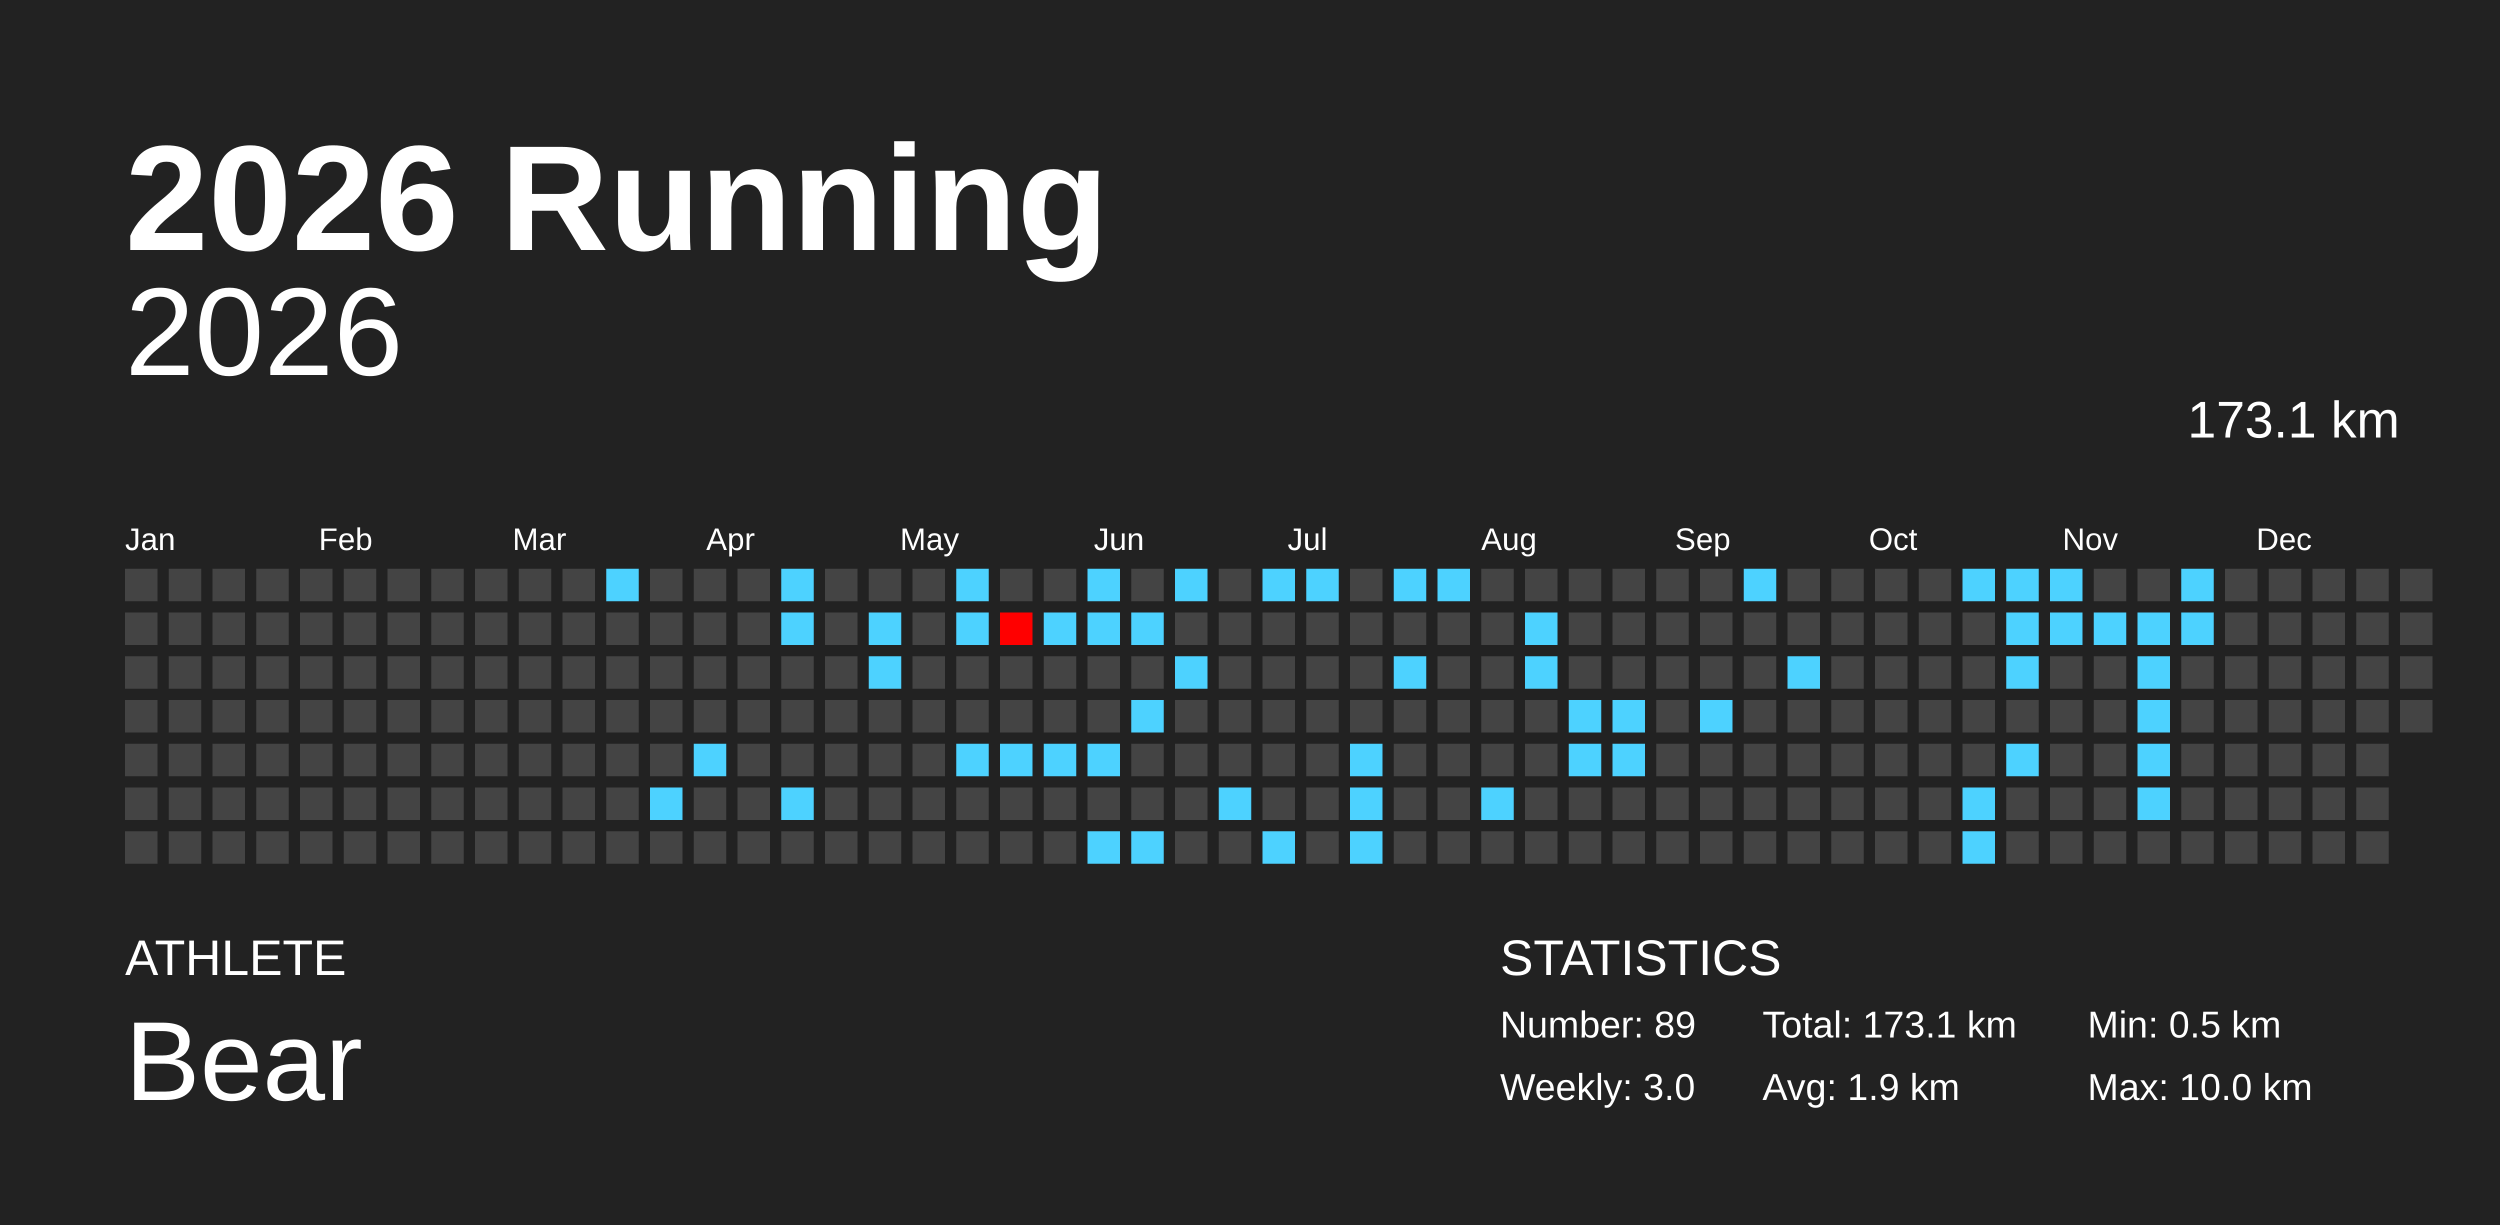
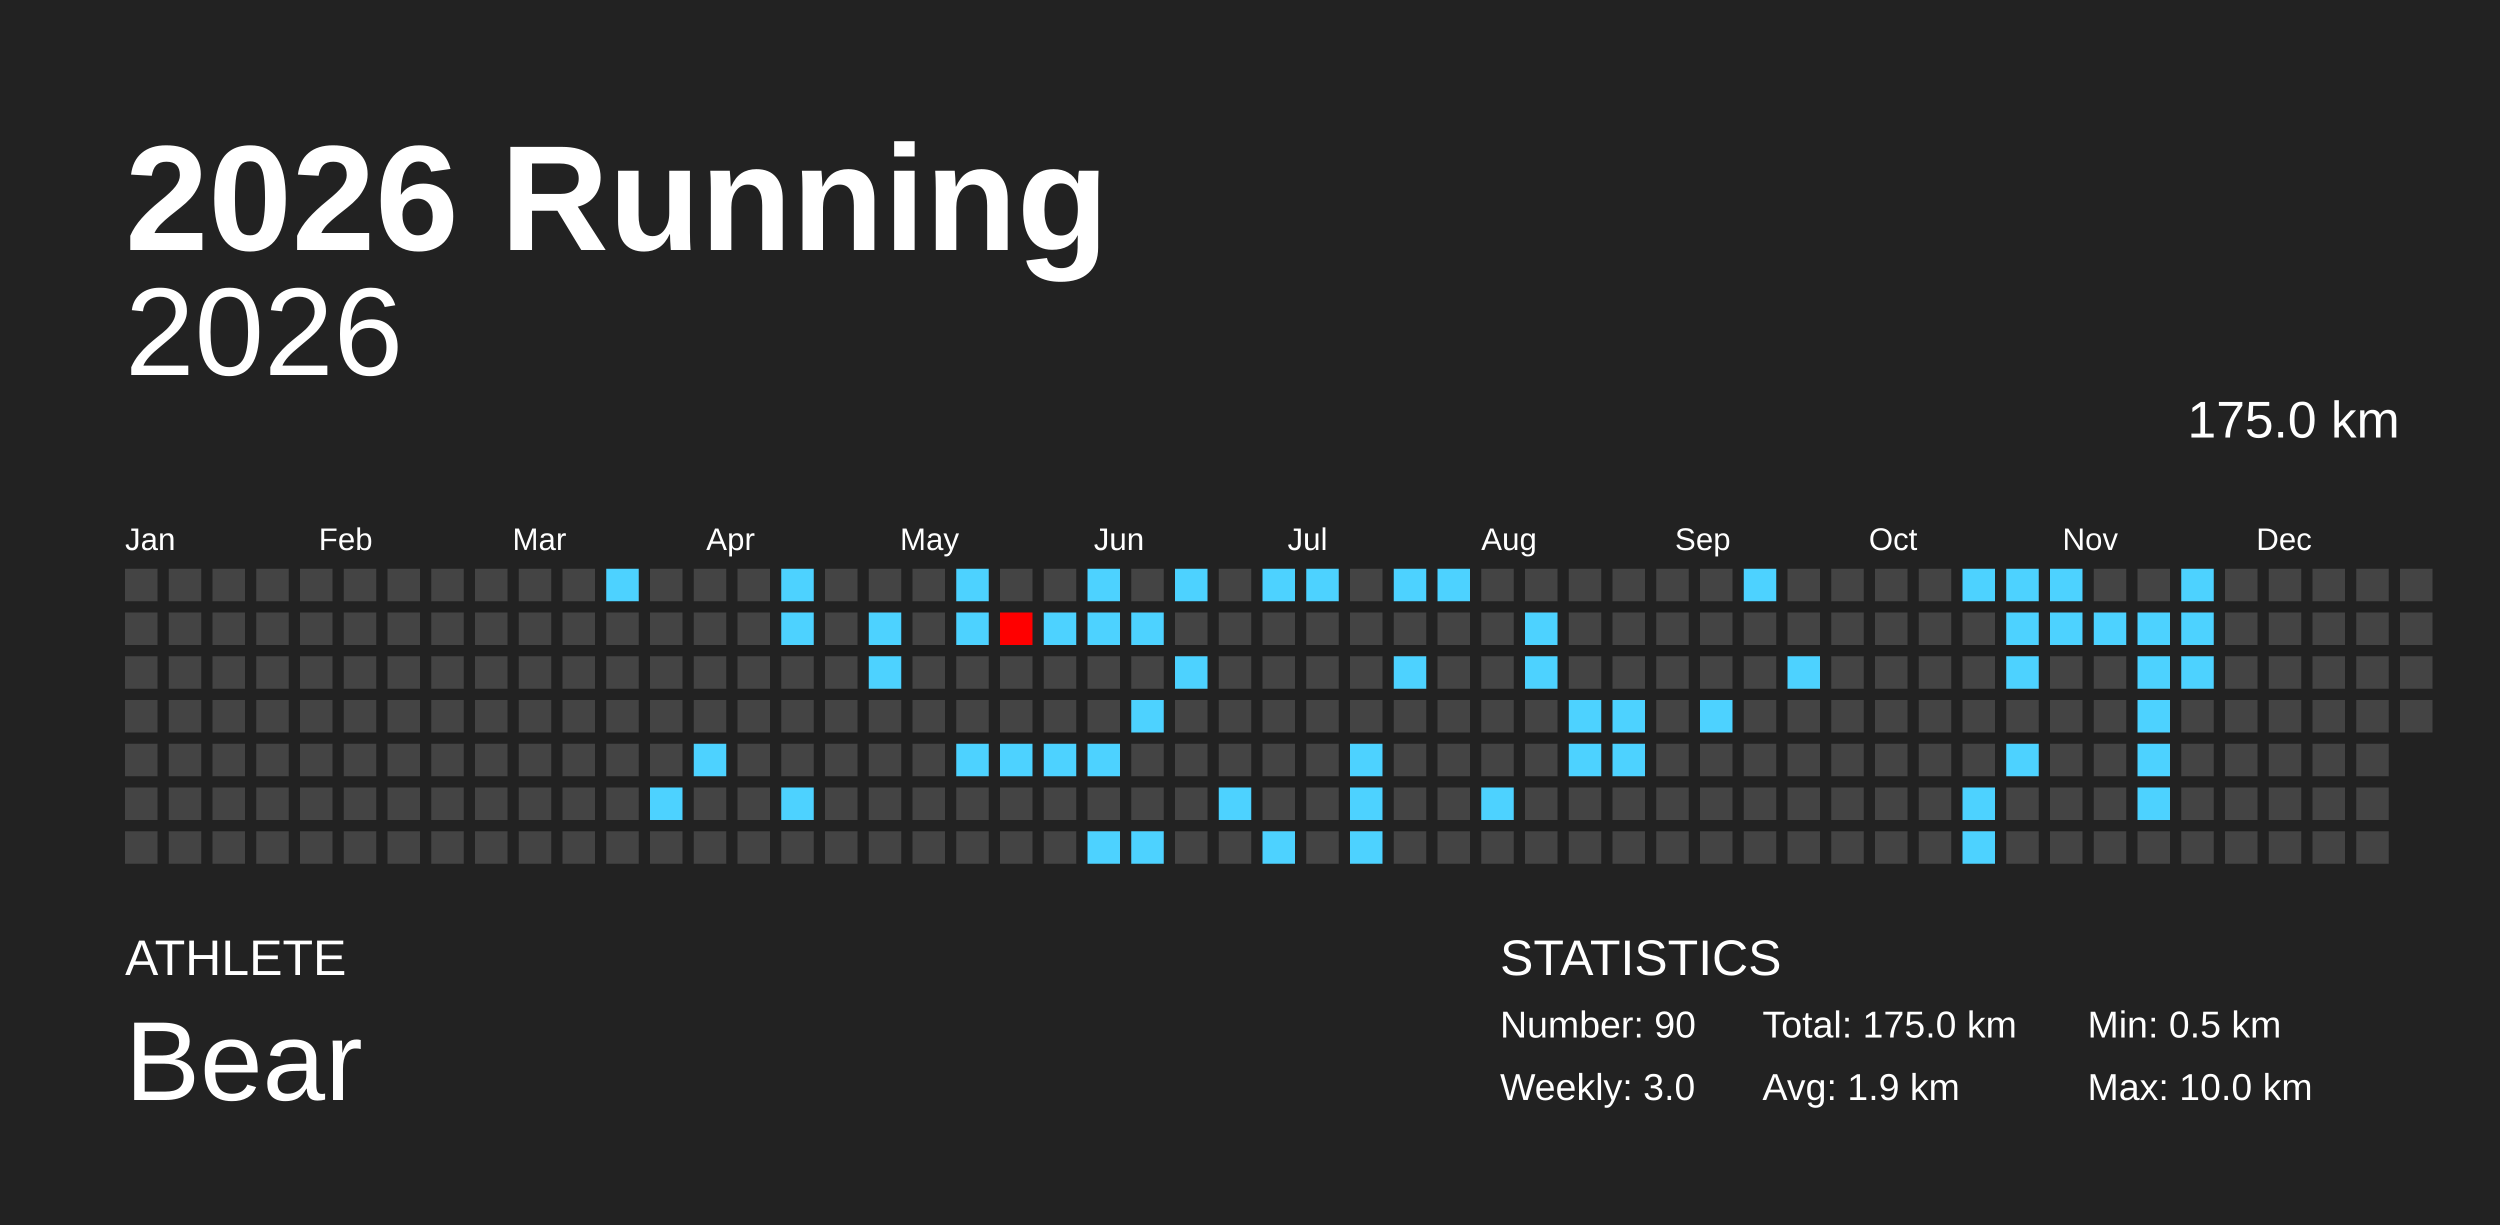
<svg xmlns="http://www.w3.org/2000/svg" baseProfile="full" height="98mm" version="1.1" viewBox="0,0,200,98" width="200mm">
  <defs />
  <rect fill="#222222" height="98" width="200" x="0" y="0" />
  <text fill="#FFFFFF" style="font-size:12px; font-family:Arial; font-weight:bold;" x="10" y="20">2026 Running</text>
  <text fill="#FFFFFF" style="font-size:4px; font-family:Arial" x="10" y="78">ATHLETE</text>
  <text fill="#FFFFFF" style="font-size:9px; font-family:Arial" x="10" y="88">Bear</text>
  <text fill="#FFFFFF" style="font-size:4px; font-family:Arial" x="120" y="78">STATISTICS</text>
-   <text fill="#FFFFFF" style="font-size:3px; font-family:Arial" x="120" y="83">Number: 89</text>
+   <text fill="#FFFFFF" style="font-size:3px; font-family:Arial" x="120" y="83">Number: 90</text>
  <text fill="#FFFFFF" style="font-size:3px; font-family:Arial" x="120" y="88">Weekly: 3.0</text>
-   <text fill="#FFFFFF" style="font-size:3px; font-family:Arial" x="141" y="83">Total: 173.1 km</text>
+   <text fill="#FFFFFF" style="font-size:3px; font-family:Arial" x="141" y="83">Total: 175.0 km</text>
  <text fill="#FFFFFF" style="font-size:3px; font-family:Arial" x="141" y="88">Avg: 1.9 km</text>
  <text fill="#FFFFFF" style="font-size:3px; font-family:Arial" x="167" y="83">Min: 0.5 km</text>
  <text fill="#FFFFFF" style="font-size:3px; font-family:Arial" x="167" y="88">Max: 10.0 km</text>
  <text alignment-baseline="hanging" fill="#FFFFFF" style="font-size:10.0px; font-family:Arial;" x="10" y="30">2026</text>
-   <text alignment-baseline="hanging" fill="#FFFFFF" style="font-size:4.125px; font-family:Arial;" x="175" y="35">173.1 km</text>
+   <text alignment-baseline="hanging" fill="#FFFFFF" style="font-size:4.125px; font-family:Arial;" x="175" y="35">175.0 km</text>
  <text fill="#FFFFFF" style="font-size:2.5px; font-family:Arial" x="10.0" y="44">Jan</text>
  <text fill="#FFFFFF" style="font-size:2.5px; font-family:Arial" x="25.5" y="44">Feb</text>
  <text fill="#FFFFFF" style="font-size:2.5px; font-family:Arial" x="41.0" y="44">Mar</text>
  <text fill="#FFFFFF" style="font-size:2.5px; font-family:Arial" x="56.5" y="44">Apr</text>
  <text fill="#FFFFFF" style="font-size:2.5px; font-family:Arial" x="72.0" y="44">May</text>
  <text fill="#FFFFFF" style="font-size:2.5px; font-family:Arial" x="87.5" y="44">Jun</text>
  <text fill="#FFFFFF" style="font-size:2.5px; font-family:Arial" x="103.0" y="44">Jul</text>
  <text fill="#FFFFFF" style="font-size:2.5px; font-family:Arial" x="118.5" y="44">Aug</text>
  <text fill="#FFFFFF" style="font-size:2.5px; font-family:Arial" x="134.0" y="44">Sep</text>
  <text fill="#FFFFFF" style="font-size:2.5px; font-family:Arial" x="149.5" y="44">Oct</text>
  <text fill="#FFFFFF" style="font-size:2.5px; font-family:Arial" x="165.0" y="44">Nov</text>
  <text fill="#FFFFFF" style="font-size:2.5px; font-family:Arial" x="180.5" y="44">Dec</text>
  <rect fill="#444444" height="2.6" width="2.6" x="10.0" y="45.5" />
  <rect fill="#444444" height="2.6" width="2.6" x="10.0" y="49.0" />
  <rect fill="#444444" height="2.6" width="2.6" x="10.0" y="52.5" />
  <rect fill="#444444" height="2.6" width="2.6" x="10.0" y="56.0" />
  <rect fill="#444444" height="2.6" width="2.6" x="10.0" y="59.5" />
  <rect fill="#444444" height="2.6" width="2.6" x="10.0" y="63.0" />
  <rect fill="#444444" height="2.6" width="2.6" x="10.0" y="66.5" />
  <rect fill="#444444" height="2.6" width="2.6" x="13.5" y="45.5" />
  <rect fill="#444444" height="2.6" width="2.6" x="13.5" y="49.0" />
  <rect fill="#444444" height="2.6" width="2.6" x="13.5" y="52.5" />
  <rect fill="#444444" height="2.6" width="2.6" x="13.5" y="56.0" />
  <rect fill="#444444" height="2.6" width="2.6" x="13.5" y="59.5" />
  <rect fill="#444444" height="2.6" width="2.6" x="13.5" y="63.0" />
  <rect fill="#444444" height="2.6" width="2.6" x="13.5" y="66.5" />
  <rect fill="#444444" height="2.6" width="2.6" x="17.0" y="45.5" />
  <rect fill="#444444" height="2.6" width="2.6" x="17.0" y="49.0" />
  <rect fill="#444444" height="2.6" width="2.6" x="17.0" y="52.5" />
  <rect fill="#444444" height="2.6" width="2.6" x="17.0" y="56.0" />
  <rect fill="#444444" height="2.6" width="2.6" x="17.0" y="59.5" />
  <rect fill="#444444" height="2.6" width="2.6" x="17.0" y="63.0" />
  <rect fill="#444444" height="2.6" width="2.6" x="17.0" y="66.5" />
  <rect fill="#444444" height="2.6" width="2.6" x="20.5" y="45.5" />
  <rect fill="#444444" height="2.6" width="2.6" x="20.5" y="49.0" />
  <rect fill="#444444" height="2.6" width="2.6" x="20.5" y="52.5" />
  <rect fill="#444444" height="2.6" width="2.6" x="20.5" y="56.0" />
  <rect fill="#444444" height="2.6" width="2.6" x="20.5" y="59.5" />
  <rect fill="#444444" height="2.6" width="2.6" x="20.5" y="63.0" />
  <rect fill="#444444" height="2.6" width="2.6" x="20.5" y="66.5" />
  <rect fill="#444444" height="2.6" width="2.6" x="24.0" y="45.5" />
  <rect fill="#444444" height="2.6" width="2.6" x="24.0" y="49.0" />
  <rect fill="#444444" height="2.6" width="2.6" x="24.0" y="52.5" />
  <rect fill="#444444" height="2.6" width="2.6" x="24.0" y="56.0" />
  <rect fill="#444444" height="2.6" width="2.6" x="24.0" y="59.5" />
  <rect fill="#444444" height="2.6" width="2.6" x="24.0" y="63.0" />
  <rect fill="#444444" height="2.6" width="2.6" x="24.0" y="66.5" />
  <rect fill="#444444" height="2.6" width="2.6" x="27.5" y="45.5" />
  <rect fill="#444444" height="2.6" width="2.6" x="27.5" y="49.0" />
  <rect fill="#444444" height="2.6" width="2.6" x="27.5" y="52.5" />
  <rect fill="#444444" height="2.6" width="2.6" x="27.5" y="56.0" />
  <rect fill="#444444" height="2.6" width="2.6" x="27.5" y="59.5" />
  <rect fill="#444444" height="2.6" width="2.6" x="27.5" y="63.0" />
  <rect fill="#444444" height="2.6" width="2.6" x="27.5" y="66.5" />
  <rect fill="#444444" height="2.6" width="2.6" x="31.0" y="45.5" />
  <rect fill="#444444" height="2.6" width="2.6" x="31.0" y="49.0" />
  <rect fill="#444444" height="2.6" width="2.6" x="31.0" y="52.5" />
  <rect fill="#444444" height="2.6" width="2.6" x="31.0" y="56.0" />
  <rect fill="#444444" height="2.6" width="2.6" x="31.0" y="59.5" />
  <rect fill="#444444" height="2.6" width="2.6" x="31.0" y="63.0" />
  <rect fill="#444444" height="2.6" width="2.6" x="31.0" y="66.5" />
  <rect fill="#444444" height="2.6" width="2.6" x="34.5" y="45.5" />
  <rect fill="#444444" height="2.6" width="2.6" x="34.5" y="49.0" />
  <rect fill="#444444" height="2.6" width="2.6" x="34.5" y="52.5" />
  <rect fill="#444444" height="2.6" width="2.6" x="34.5" y="56.0" />
  <rect fill="#444444" height="2.6" width="2.6" x="34.5" y="59.5" />
  <rect fill="#444444" height="2.6" width="2.6" x="34.5" y="63.0" />
  <rect fill="#444444" height="2.6" width="2.6" x="34.5" y="66.5" />
  <rect fill="#444444" height="2.6" width="2.6" x="38.0" y="45.5" />
  <rect fill="#444444" height="2.6" width="2.6" x="38.0" y="49.0" />
  <rect fill="#444444" height="2.6" width="2.6" x="38.0" y="52.5" />
  <rect fill="#444444" height="2.6" width="2.6" x="38.0" y="56.0" />
  <rect fill="#444444" height="2.6" width="2.6" x="38.0" y="59.5" />
  <rect fill="#444444" height="2.6" width="2.6" x="38.0" y="63.0" />
  <rect fill="#444444" height="2.6" width="2.6" x="38.0" y="66.5" />
  <rect fill="#444444" height="2.6" width="2.6" x="41.5" y="45.5" />
  <rect fill="#444444" height="2.6" width="2.6" x="41.5" y="49.0" />
  <rect fill="#444444" height="2.6" width="2.6" x="41.5" y="52.5" />
  <rect fill="#444444" height="2.6" width="2.6" x="41.5" y="56.0" />
  <rect fill="#444444" height="2.6" width="2.6" x="41.5" y="59.5" />
  <rect fill="#444444" height="2.6" width="2.6" x="41.5" y="63.0" />
  <rect fill="#444444" height="2.6" width="2.6" x="41.5" y="66.5" />
  <rect fill="#444444" height="2.6" width="2.6" x="45.0" y="45.5" />
  <rect fill="#444444" height="2.6" width="2.6" x="45.0" y="49.0" />
  <rect fill="#444444" height="2.6" width="2.6" x="45.0" y="52.5" />
  <rect fill="#444444" height="2.6" width="2.6" x="45.0" y="56.0" />
  <rect fill="#444444" height="2.6" width="2.6" x="45.0" y="59.5" />
  <rect fill="#444444" height="2.6" width="2.6" x="45.0" y="63.0" />
  <rect fill="#444444" height="2.6" width="2.6" x="45.0" y="66.5" />
  <rect fill="#4dd2ff" height="2.6" width="2.6" x="48.5" y="45.5" />
  <rect fill="#444444" height="2.6" width="2.6" x="48.5" y="49.0" />
  <rect fill="#444444" height="2.6" width="2.6" x="48.5" y="52.5" />
  <rect fill="#444444" height="2.6" width="2.6" x="48.5" y="56.0" />
  <rect fill="#444444" height="2.6" width="2.6" x="48.5" y="59.5" />
  <rect fill="#444444" height="2.6" width="2.6" x="48.5" y="63.0" />
  <rect fill="#444444" height="2.6" width="2.6" x="48.5" y="66.5" />
  <rect fill="#444444" height="2.6" width="2.6" x="52.0" y="45.5" />
  <rect fill="#444444" height="2.6" width="2.6" x="52.0" y="49.0" />
  <rect fill="#444444" height="2.6" width="2.6" x="52.0" y="52.5" />
  <rect fill="#444444" height="2.6" width="2.6" x="52.0" y="56.0" />
  <rect fill="#444444" height="2.6" width="2.6" x="52.0" y="59.5" />
  <rect fill="#4dd2ff" height="2.6" width="2.6" x="52.0" y="63.0" />
  <rect fill="#444444" height="2.6" width="2.6" x="52.0" y="66.5" />
  <rect fill="#444444" height="2.6" width="2.6" x="55.5" y="45.5" />
  <rect fill="#444444" height="2.6" width="2.6" x="55.5" y="49.0" />
  <rect fill="#444444" height="2.6" width="2.6" x="55.5" y="52.5" />
  <rect fill="#444444" height="2.6" width="2.6" x="55.5" y="56.0" />
  <rect fill="#4dd2ff" height="2.6" width="2.6" x="55.5" y="59.5" />
  <rect fill="#444444" height="2.6" width="2.6" x="55.5" y="63.0" />
  <rect fill="#444444" height="2.6" width="2.6" x="55.5" y="66.5" />
  <rect fill="#444444" height="2.6" width="2.6" x="59.0" y="45.5" />
  <rect fill="#444444" height="2.6" width="2.6" x="59.0" y="49.0" />
  <rect fill="#444444" height="2.6" width="2.6" x="59.0" y="52.5" />
  <rect fill="#444444" height="2.6" width="2.6" x="59.0" y="56.0" />
  <rect fill="#444444" height="2.6" width="2.6" x="59.0" y="59.5" />
  <rect fill="#444444" height="2.6" width="2.6" x="59.0" y="63.0" />
  <rect fill="#444444" height="2.6" width="2.6" x="59.0" y="66.5" />
  <rect fill="#4dd2ff" height="2.6" width="2.6" x="62.5" y="45.5" />
  <rect fill="#4dd2ff" height="2.6" width="2.6" x="62.5" y="49.0" />
  <rect fill="#444444" height="2.6" width="2.6" x="62.5" y="52.5" />
  <rect fill="#444444" height="2.6" width="2.6" x="62.5" y="56.0" />
  <rect fill="#444444" height="2.6" width="2.6" x="62.5" y="59.5" />
  <rect fill="#4dd2ff" height="2.6" width="2.6" x="62.5" y="63.0" />
  <rect fill="#444444" height="2.6" width="2.6" x="62.5" y="66.5" />
  <rect fill="#444444" height="2.6" width="2.6" x="66.0" y="45.5" />
  <rect fill="#444444" height="2.6" width="2.6" x="66.0" y="49.0" />
  <rect fill="#444444" height="2.6" width="2.6" x="66.0" y="52.5" />
  <rect fill="#444444" height="2.6" width="2.6" x="66.0" y="56.0" />
  <rect fill="#444444" height="2.6" width="2.6" x="66.0" y="59.5" />
  <rect fill="#444444" height="2.6" width="2.6" x="66.0" y="63.0" />
  <rect fill="#444444" height="2.6" width="2.6" x="66.0" y="66.5" />
  <rect fill="#444444" height="2.6" width="2.6" x="69.5" y="45.5" />
  <rect fill="#4dd2ff" height="2.6" width="2.6" x="69.5" y="49.0" />
  <rect fill="#4dd2ff" height="2.6" width="2.6" x="69.5" y="52.5" />
  <rect fill="#444444" height="2.6" width="2.6" x="69.5" y="56.0" />
  <rect fill="#444444" height="2.6" width="2.6" x="69.5" y="59.5" />
  <rect fill="#444444" height="2.6" width="2.6" x="69.5" y="63.0" />
  <rect fill="#444444" height="2.6" width="2.6" x="69.5" y="66.5" />
  <rect fill="#444444" height="2.6" width="2.6" x="73.0" y="45.5" />
  <rect fill="#444444" height="2.6" width="2.6" x="73.0" y="49.0" />
  <rect fill="#444444" height="2.6" width="2.6" x="73.0" y="52.5" />
  <rect fill="#444444" height="2.6" width="2.6" x="73.0" y="56.0" />
  <rect fill="#444444" height="2.6" width="2.6" x="73.0" y="59.5" />
  <rect fill="#444444" height="2.6" width="2.6" x="73.0" y="63.0" />
  <rect fill="#444444" height="2.6" width="2.6" x="73.0" y="66.5" />
  <rect fill="#4dd2ff" height="2.6" width="2.6" x="76.5" y="45.5" />
  <rect fill="#4dd2ff" height="2.6" width="2.6" x="76.5" y="49.0" />
  <rect fill="#444444" height="2.6" width="2.6" x="76.5" y="52.5" />
  <rect fill="#444444" height="2.6" width="2.6" x="76.5" y="56.0" />
  <rect fill="#4dd2ff" height="2.6" width="2.6" x="76.5" y="59.5" />
  <rect fill="#444444" height="2.6" width="2.6" x="76.5" y="63.0" />
  <rect fill="#444444" height="2.6" width="2.6" x="76.5" y="66.5" />
  <rect fill="#444444" height="2.6" width="2.6" x="80.0" y="45.5" />
  <rect fill="#ff0000" height="2.6" width="2.6" x="80.0" y="49.0" />
  <rect fill="#444444" height="2.6" width="2.6" x="80.0" y="52.5" />
  <rect fill="#444444" height="2.6" width="2.6" x="80.0" y="56.0" />
  <rect fill="#4dd2ff" height="2.6" width="2.6" x="80.0" y="59.5" />
  <rect fill="#444444" height="2.6" width="2.6" x="80.0" y="63.0" />
  <rect fill="#444444" height="2.6" width="2.6" x="80.0" y="66.5" />
  <rect fill="#444444" height="2.6" width="2.6" x="83.5" y="45.5" />
  <rect fill="#4dd2ff" height="2.6" width="2.6" x="83.5" y="49.0" />
  <rect fill="#444444" height="2.6" width="2.6" x="83.5" y="52.5" />
  <rect fill="#444444" height="2.6" width="2.6" x="83.5" y="56.0" />
  <rect fill="#4dd2ff" height="2.6" width="2.6" x="83.5" y="59.5" />
  <rect fill="#444444" height="2.6" width="2.6" x="83.5" y="63.0" />
  <rect fill="#444444" height="2.6" width="2.6" x="83.5" y="66.5" />
  <rect fill="#4dd2ff" height="2.6" width="2.6" x="87.0" y="45.5" />
  <rect fill="#4dd2ff" height="2.6" width="2.6" x="87.0" y="49.0" />
  <rect fill="#444444" height="2.6" width="2.6" x="87.0" y="52.5" />
  <rect fill="#444444" height="2.6" width="2.6" x="87.0" y="56.0" />
  <rect fill="#4dd2ff" height="2.6" width="2.6" x="87.0" y="59.5" />
  <rect fill="#444444" height="2.6" width="2.6" x="87.0" y="63.0" />
  <rect fill="#4dd2ff" height="2.6" width="2.6" x="87.0" y="66.5" />
  <rect fill="#444444" height="2.6" width="2.6" x="90.5" y="45.5" />
  <rect fill="#4dd2ff" height="2.6" width="2.6" x="90.5" y="49.0" />
  <rect fill="#444444" height="2.6" width="2.6" x="90.5" y="52.5" />
  <rect fill="#4dd2ff" height="2.6" width="2.6" x="90.5" y="56.0" />
  <rect fill="#444444" height="2.6" width="2.6" x="90.5" y="59.5" />
  <rect fill="#444444" height="2.6" width="2.6" x="90.5" y="63.0" />
  <rect fill="#4dd2ff" height="2.6" width="2.6" x="90.5" y="66.5" />
  <rect fill="#4dd2ff" height="2.6" width="2.6" x="94.0" y="45.5" />
  <rect fill="#444444" height="2.6" width="2.6" x="94.0" y="49.0" />
  <rect fill="#4dd2ff" height="2.6" width="2.6" x="94.0" y="52.5" />
  <rect fill="#444444" height="2.6" width="2.6" x="94.0" y="56.0" />
  <rect fill="#444444" height="2.6" width="2.6" x="94.0" y="59.5" />
  <rect fill="#444444" height="2.6" width="2.6" x="94.0" y="63.0" />
  <rect fill="#444444" height="2.6" width="2.6" x="94.0" y="66.5" />
  <rect fill="#444444" height="2.6" width="2.6" x="97.5" y="45.5" />
  <rect fill="#444444" height="2.6" width="2.6" x="97.5" y="49.0" />
  <rect fill="#444444" height="2.6" width="2.6" x="97.5" y="52.5" />
  <rect fill="#444444" height="2.6" width="2.6" x="97.5" y="56.0" />
  <rect fill="#444444" height="2.6" width="2.6" x="97.5" y="59.5" />
  <rect fill="#4dd2ff" height="2.6" width="2.6" x="97.5" y="63.0" />
  <rect fill="#444444" height="2.6" width="2.6" x="97.5" y="66.5" />
  <rect fill="#4dd2ff" height="2.6" width="2.6" x="101.0" y="45.5" />
  <rect fill="#444444" height="2.6" width="2.6" x="101.0" y="49.0" />
  <rect fill="#444444" height="2.6" width="2.6" x="101.0" y="52.5" />
  <rect fill="#444444" height="2.6" width="2.6" x="101.0" y="56.0" />
  <rect fill="#444444" height="2.6" width="2.6" x="101.0" y="59.5" />
  <rect fill="#444444" height="2.6" width="2.6" x="101.0" y="63.0" />
  <rect fill="#4dd2ff" height="2.6" width="2.6" x="101.0" y="66.5" />
  <rect fill="#4dd2ff" height="2.6" width="2.6" x="104.5" y="45.5" />
  <rect fill="#444444" height="2.6" width="2.6" x="104.5" y="49.0" />
  <rect fill="#444444" height="2.6" width="2.6" x="104.5" y="52.5" />
  <rect fill="#444444" height="2.6" width="2.6" x="104.5" y="56.0" />
  <rect fill="#444444" height="2.6" width="2.6" x="104.5" y="59.5" />
  <rect fill="#444444" height="2.6" width="2.6" x="104.5" y="63.0" />
  <rect fill="#444444" height="2.6" width="2.6" x="104.5" y="66.5" />
  <rect fill="#444444" height="2.6" width="2.6" x="108.0" y="45.5" />
  <rect fill="#444444" height="2.6" width="2.6" x="108.0" y="49.0" />
  <rect fill="#444444" height="2.6" width="2.6" x="108.0" y="52.5" />
  <rect fill="#444444" height="2.6" width="2.6" x="108.0" y="56.0" />
  <rect fill="#4dd2ff" height="2.6" width="2.6" x="108.0" y="59.5" />
  <rect fill="#4dd2ff" height="2.6" width="2.6" x="108.0" y="63.0" />
  <rect fill="#4dd2ff" height="2.6" width="2.6" x="108.0" y="66.5" />
  <rect fill="#4dd2ff" height="2.6" width="2.6" x="111.5" y="45.5" />
  <rect fill="#444444" height="2.6" width="2.6" x="111.5" y="49.0" />
  <rect fill="#4dd2ff" height="2.6" width="2.6" x="111.5" y="52.5" />
  <rect fill="#444444" height="2.6" width="2.6" x="111.5" y="56.0" />
  <rect fill="#444444" height="2.6" width="2.6" x="111.5" y="59.5" />
  <rect fill="#444444" height="2.6" width="2.6" x="111.5" y="63.0" />
  <rect fill="#444444" height="2.6" width="2.6" x="111.5" y="66.5" />
  <rect fill="#4dd2ff" height="2.6" width="2.6" x="115.0" y="45.5" />
  <rect fill="#444444" height="2.6" width="2.6" x="115.0" y="49.0" />
  <rect fill="#444444" height="2.6" width="2.6" x="115.0" y="52.5" />
  <rect fill="#444444" height="2.6" width="2.6" x="115.0" y="56.0" />
  <rect fill="#444444" height="2.6" width="2.6" x="115.0" y="59.5" />
  <rect fill="#444444" height="2.6" width="2.6" x="115.0" y="63.0" />
  <rect fill="#444444" height="2.6" width="2.6" x="115.0" y="66.5" />
  <rect fill="#444444" height="2.6" width="2.6" x="118.5" y="45.5" />
  <rect fill="#444444" height="2.6" width="2.6" x="118.5" y="49.0" />
  <rect fill="#444444" height="2.6" width="2.6" x="118.5" y="52.5" />
  <rect fill="#444444" height="2.6" width="2.6" x="118.5" y="56.0" />
  <rect fill="#444444" height="2.6" width="2.6" x="118.5" y="59.5" />
  <rect fill="#4dd2ff" height="2.6" width="2.6" x="118.5" y="63.0" />
  <rect fill="#444444" height="2.6" width="2.6" x="118.5" y="66.5" />
  <rect fill="#444444" height="2.6" width="2.6" x="122.0" y="45.5" />
  <rect fill="#4dd2ff" height="2.6" width="2.6" x="122.0" y="49.0" />
  <rect fill="#4dd2ff" height="2.6" width="2.6" x="122.0" y="52.5" />
  <rect fill="#444444" height="2.6" width="2.6" x="122.0" y="56.0" />
  <rect fill="#444444" height="2.6" width="2.6" x="122.0" y="59.5" />
  <rect fill="#444444" height="2.6" width="2.6" x="122.0" y="63.0" />
  <rect fill="#444444" height="2.6" width="2.6" x="122.0" y="66.5" />
  <rect fill="#444444" height="2.6" width="2.6" x="125.5" y="45.5" />
  <rect fill="#444444" height="2.6" width="2.6" x="125.5" y="49.0" />
  <rect fill="#444444" height="2.6" width="2.6" x="125.5" y="52.5" />
  <rect fill="#4dd2ff" height="2.6" width="2.6" x="125.5" y="56.0" />
  <rect fill="#4dd2ff" height="2.6" width="2.6" x="125.5" y="59.5" />
  <rect fill="#444444" height="2.6" width="2.6" x="125.5" y="63.0" />
  <rect fill="#444444" height="2.6" width="2.6" x="125.5" y="66.5" />
  <rect fill="#444444" height="2.6" width="2.6" x="129.0" y="45.5" />
  <rect fill="#444444" height="2.6" width="2.6" x="129.0" y="49.0" />
  <rect fill="#444444" height="2.6" width="2.6" x="129.0" y="52.5" />
  <rect fill="#4dd2ff" height="2.6" width="2.6" x="129.0" y="56.0" />
  <rect fill="#4dd2ff" height="2.6" width="2.6" x="129.0" y="59.5" />
  <rect fill="#444444" height="2.6" width="2.6" x="129.0" y="63.0" />
  <rect fill="#444444" height="2.6" width="2.6" x="129.0" y="66.5" />
  <rect fill="#444444" height="2.6" width="2.6" x="132.5" y="45.5" />
  <rect fill="#444444" height="2.6" width="2.6" x="132.5" y="49.0" />
  <rect fill="#444444" height="2.6" width="2.6" x="132.5" y="52.5" />
  <rect fill="#444444" height="2.6" width="2.6" x="132.5" y="56.0" />
  <rect fill="#444444" height="2.6" width="2.6" x="132.5" y="59.5" />
  <rect fill="#444444" height="2.6" width="2.6" x="132.5" y="63.0" />
  <rect fill="#444444" height="2.6" width="2.6" x="132.5" y="66.5" />
  <rect fill="#444444" height="2.6" width="2.6" x="136.0" y="45.5" />
  <rect fill="#444444" height="2.6" width="2.6" x="136.0" y="49.0" />
  <rect fill="#444444" height="2.6" width="2.6" x="136.0" y="52.5" />
  <rect fill="#4dd2ff" height="2.6" width="2.6" x="136.0" y="56.0" />
  <rect fill="#444444" height="2.6" width="2.6" x="136.0" y="59.5" />
  <rect fill="#444444" height="2.6" width="2.6" x="136.0" y="63.0" />
  <rect fill="#444444" height="2.6" width="2.6" x="136.0" y="66.5" />
  <rect fill="#4dd2ff" height="2.6" width="2.6" x="139.5" y="45.5" />
  <rect fill="#444444" height="2.6" width="2.6" x="139.5" y="49.0" />
  <rect fill="#444444" height="2.6" width="2.6" x="139.5" y="52.5" />
  <rect fill="#444444" height="2.6" width="2.6" x="139.5" y="56.0" />
  <rect fill="#444444" height="2.6" width="2.6" x="139.5" y="59.5" />
  <rect fill="#444444" height="2.6" width="2.6" x="139.5" y="63.0" />
  <rect fill="#444444" height="2.6" width="2.6" x="139.5" y="66.5" />
  <rect fill="#444444" height="2.6" width="2.6" x="143.0" y="45.5" />
  <rect fill="#444444" height="2.6" width="2.6" x="143.0" y="49.0" />
  <rect fill="#4dd2ff" height="2.6" width="2.6" x="143.0" y="52.5" />
  <rect fill="#444444" height="2.6" width="2.6" x="143.0" y="56.0" />
  <rect fill="#444444" height="2.6" width="2.6" x="143.0" y="59.5" />
  <rect fill="#444444" height="2.6" width="2.6" x="143.0" y="63.0" />
  <rect fill="#444444" height="2.6" width="2.6" x="143.0" y="66.5" />
  <rect fill="#444444" height="2.6" width="2.6" x="146.5" y="45.5" />
  <rect fill="#444444" height="2.6" width="2.6" x="146.5" y="49.0" />
  <rect fill="#444444" height="2.6" width="2.6" x="146.5" y="52.5" />
  <rect fill="#444444" height="2.6" width="2.6" x="146.5" y="56.0" />
  <rect fill="#444444" height="2.6" width="2.6" x="146.5" y="59.5" />
  <rect fill="#444444" height="2.6" width="2.6" x="146.5" y="63.0" />
  <rect fill="#444444" height="2.6" width="2.6" x="146.5" y="66.5" />
  <rect fill="#444444" height="2.6" width="2.6" x="150.0" y="45.5" />
  <rect fill="#444444" height="2.6" width="2.6" x="150.0" y="49.0" />
  <rect fill="#444444" height="2.6" width="2.6" x="150.0" y="52.5" />
  <rect fill="#444444" height="2.6" width="2.6" x="150.0" y="56.0" />
  <rect fill="#444444" height="2.6" width="2.6" x="150.0" y="59.5" />
  <rect fill="#444444" height="2.6" width="2.6" x="150.0" y="63.0" />
  <rect fill="#444444" height="2.6" width="2.6" x="150.0" y="66.5" />
  <rect fill="#444444" height="2.6" width="2.6" x="153.5" y="45.5" />
  <rect fill="#444444" height="2.6" width="2.6" x="153.5" y="49.0" />
  <rect fill="#444444" height="2.6" width="2.6" x="153.5" y="52.5" />
  <rect fill="#444444" height="2.6" width="2.6" x="153.5" y="56.0" />
  <rect fill="#444444" height="2.6" width="2.6" x="153.5" y="59.5" />
  <rect fill="#444444" height="2.6" width="2.6" x="153.5" y="63.0" />
  <rect fill="#444444" height="2.6" width="2.6" x="153.5" y="66.5" />
  <rect fill="#4dd2ff" height="2.6" width="2.6" x="157.0" y="45.5" />
  <rect fill="#444444" height="2.6" width="2.6" x="157.0" y="49.0" />
  <rect fill="#444444" height="2.6" width="2.6" x="157.0" y="52.5" />
  <rect fill="#444444" height="2.6" width="2.6" x="157.0" y="56.0" />
  <rect fill="#444444" height="2.6" width="2.6" x="157.0" y="59.5" />
  <rect fill="#4dd2ff" height="2.6" width="2.6" x="157.0" y="63.0" />
  <rect fill="#4dd2ff" height="2.6" width="2.6" x="157.0" y="66.5" />
  <rect fill="#4dd2ff" height="2.6" width="2.6" x="160.5" y="45.5" />
  <rect fill="#4dd2ff" height="2.6" width="2.6" x="160.5" y="49.0" />
  <rect fill="#4dd2ff" height="2.6" width="2.6" x="160.5" y="52.5" />
  <rect fill="#444444" height="2.6" width="2.6" x="160.5" y="56.0" />
  <rect fill="#4dd2ff" height="2.6" width="2.6" x="160.5" y="59.5" />
  <rect fill="#444444" height="2.6" width="2.6" x="160.5" y="63.0" />
  <rect fill="#444444" height="2.6" width="2.6" x="160.5" y="66.5" />
  <rect fill="#4dd2ff" height="2.6" width="2.6" x="164.0" y="45.5" />
  <rect fill="#4dd2ff" height="2.6" width="2.6" x="164.0" y="49.0" />
  <rect fill="#444444" height="2.6" width="2.6" x="164.0" y="52.5" />
  <rect fill="#444444" height="2.6" width="2.6" x="164.0" y="56.0" />
  <rect fill="#444444" height="2.6" width="2.6" x="164.0" y="59.5" />
  <rect fill="#444444" height="2.6" width="2.6" x="164.0" y="63.0" />
  <rect fill="#444444" height="2.6" width="2.6" x="164.0" y="66.5" />
  <rect fill="#444444" height="2.6" width="2.6" x="167.5" y="45.5" />
  <rect fill="#4dd2ff" height="2.6" width="2.6" x="167.5" y="49.0" />
  <rect fill="#444444" height="2.6" width="2.6" x="167.5" y="52.5" />
  <rect fill="#444444" height="2.6" width="2.6" x="167.5" y="56.0" />
  <rect fill="#444444" height="2.6" width="2.6" x="167.5" y="59.5" />
  <rect fill="#444444" height="2.6" width="2.6" x="167.5" y="63.0" />
  <rect fill="#444444" height="2.6" width="2.6" x="167.5" y="66.5" />
  <rect fill="#444444" height="2.6" width="2.6" x="171.0" y="45.5" />
  <rect fill="#4dd2ff" height="2.6" width="2.6" x="171.0" y="49.0" />
  <rect fill="#4dd2ff" height="2.6" width="2.6" x="171.0" y="52.5" />
  <rect fill="#4dd2ff" height="2.6" width="2.6" x="171.0" y="56.0" />
  <rect fill="#4dd2ff" height="2.6" width="2.6" x="171.0" y="59.5" />
  <rect fill="#4dd2ff" height="2.6" width="2.6" x="171.0" y="63.0" />
  <rect fill="#444444" height="2.6" width="2.6" x="171.0" y="66.5" />
  <rect fill="#4dd2ff" height="2.6" width="2.6" x="174.5" y="45.5" />
  <rect fill="#4dd2ff" height="2.6" width="2.6" x="174.5" y="49.0" />
-   <rect fill="#444444" height="2.6" width="2.6" x="174.5" y="52.5" />
+   <rect fill="#4dd2ff" height="2.6" width="2.6" x="174.5" y="52.5" />
  <rect fill="#444444" height="2.6" width="2.6" x="174.5" y="56.0" />
  <rect fill="#444444" height="2.6" width="2.6" x="174.5" y="59.5" />
  <rect fill="#444444" height="2.6" width="2.6" x="174.5" y="63.0" />
  <rect fill="#444444" height="2.6" width="2.6" x="174.5" y="66.5" />
  <rect fill="#444444" height="2.6" width="2.6" x="178.0" y="45.5" />
  <rect fill="#444444" height="2.6" width="2.6" x="178.0" y="49.0" />
  <rect fill="#444444" height="2.6" width="2.6" x="178.0" y="52.5" />
  <rect fill="#444444" height="2.6" width="2.6" x="178.0" y="56.0" />
  <rect fill="#444444" height="2.6" width="2.6" x="178.0" y="59.5" />
  <rect fill="#444444" height="2.6" width="2.6" x="178.0" y="63.0" />
  <rect fill="#444444" height="2.6" width="2.6" x="178.0" y="66.5" />
  <rect fill="#444444" height="2.6" width="2.6" x="181.5" y="45.5" />
  <rect fill="#444444" height="2.6" width="2.6" x="181.5" y="49.0" />
  <rect fill="#444444" height="2.6" width="2.6" x="181.5" y="52.5" />
  <rect fill="#444444" height="2.6" width="2.6" x="181.5" y="56.0" />
  <rect fill="#444444" height="2.6" width="2.6" x="181.5" y="59.5" />
  <rect fill="#444444" height="2.6" width="2.6" x="181.5" y="63.0" />
  <rect fill="#444444" height="2.6" width="2.6" x="181.5" y="66.5" />
  <rect fill="#444444" height="2.6" width="2.6" x="185.0" y="45.5" />
  <rect fill="#444444" height="2.6" width="2.6" x="185.0" y="49.0" />
  <rect fill="#444444" height="2.6" width="2.6" x="185.0" y="52.5" />
  <rect fill="#444444" height="2.6" width="2.6" x="185.0" y="56.0" />
  <rect fill="#444444" height="2.6" width="2.6" x="185.0" y="59.5" />
  <rect fill="#444444" height="2.6" width="2.6" x="185.0" y="63.0" />
  <rect fill="#444444" height="2.6" width="2.6" x="185.0" y="66.5" />
  <rect fill="#444444" height="2.6" width="2.6" x="188.5" y="45.5" />
  <rect fill="#444444" height="2.6" width="2.6" x="188.5" y="49.0" />
  <rect fill="#444444" height="2.6" width="2.6" x="188.5" y="52.5" />
  <rect fill="#444444" height="2.6" width="2.6" x="188.5" y="56.0" />
  <rect fill="#444444" height="2.6" width="2.6" x="188.5" y="59.5" />
  <rect fill="#444444" height="2.6" width="2.6" x="188.5" y="63.0" />
  <rect fill="#444444" height="2.6" width="2.6" x="188.5" y="66.5" />
  <rect fill="#444444" height="2.6" width="2.6" x="192.0" y="45.5" />
  <rect fill="#444444" height="2.6" width="2.6" x="192.0" y="49.0" />
  <rect fill="#444444" height="2.6" width="2.6" x="192.0" y="52.5" />
  <rect fill="#444444" height="2.6" width="2.6" x="192.0" y="56.0" />
</svg>
